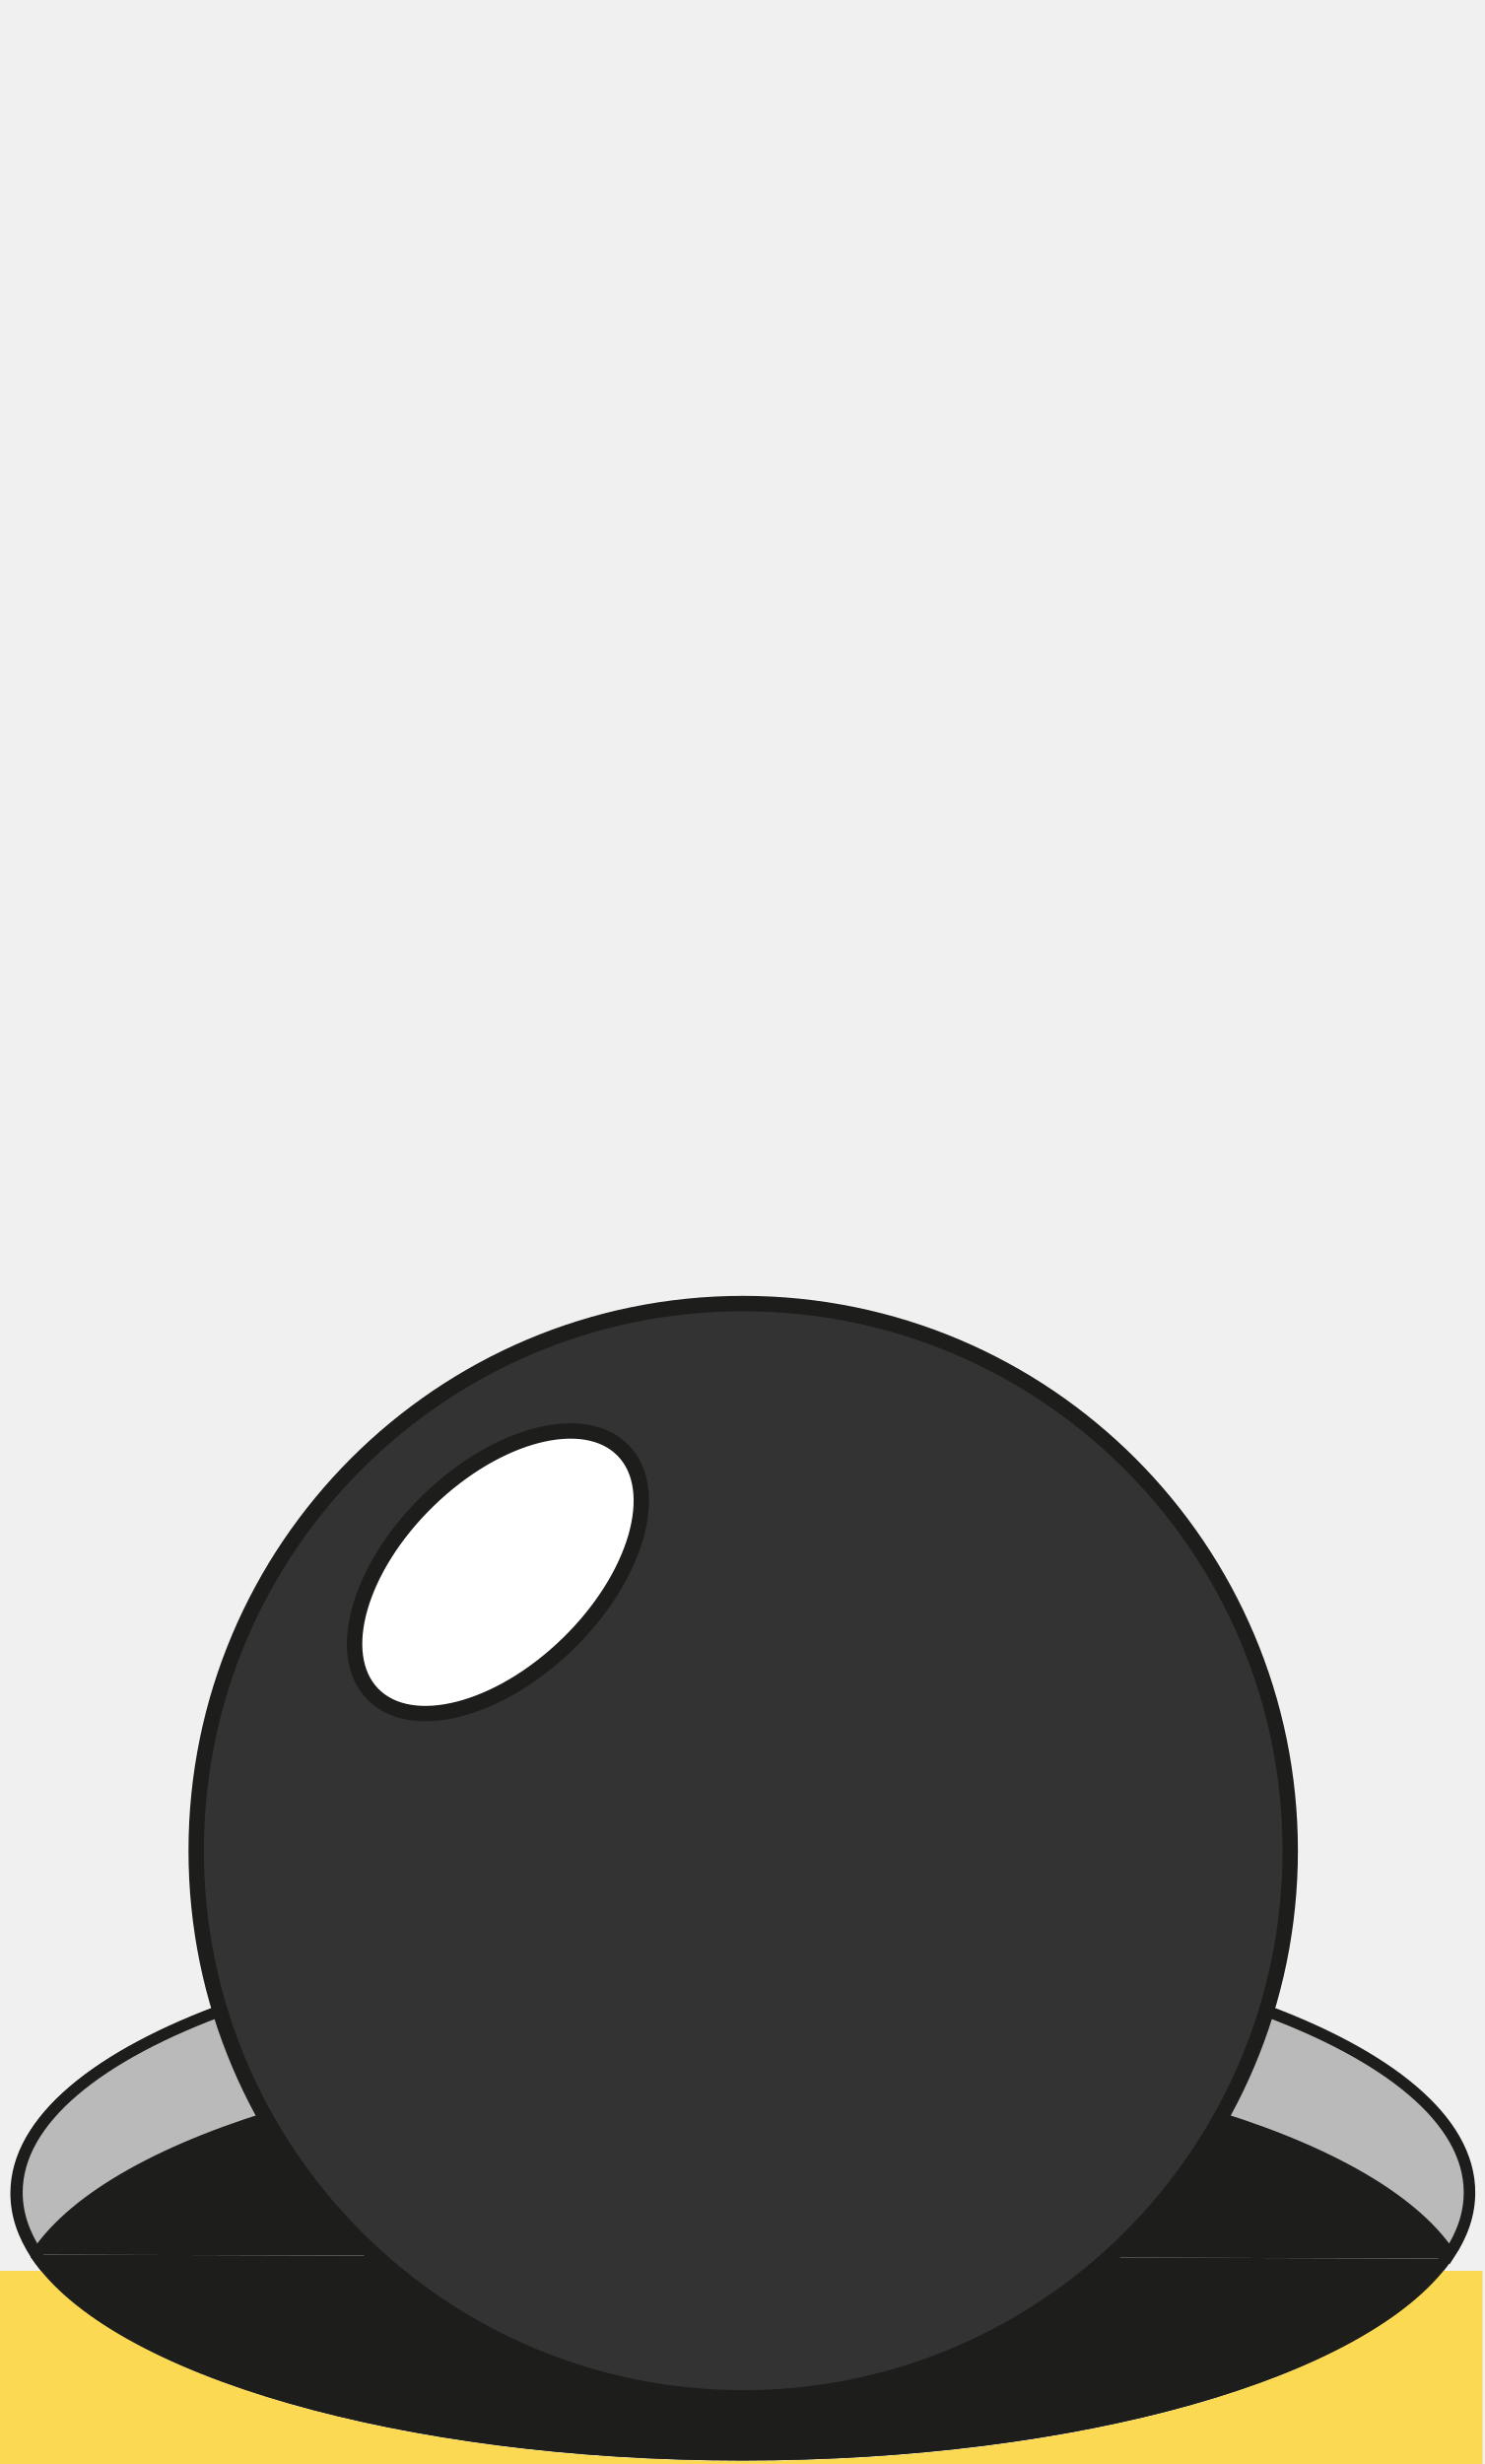
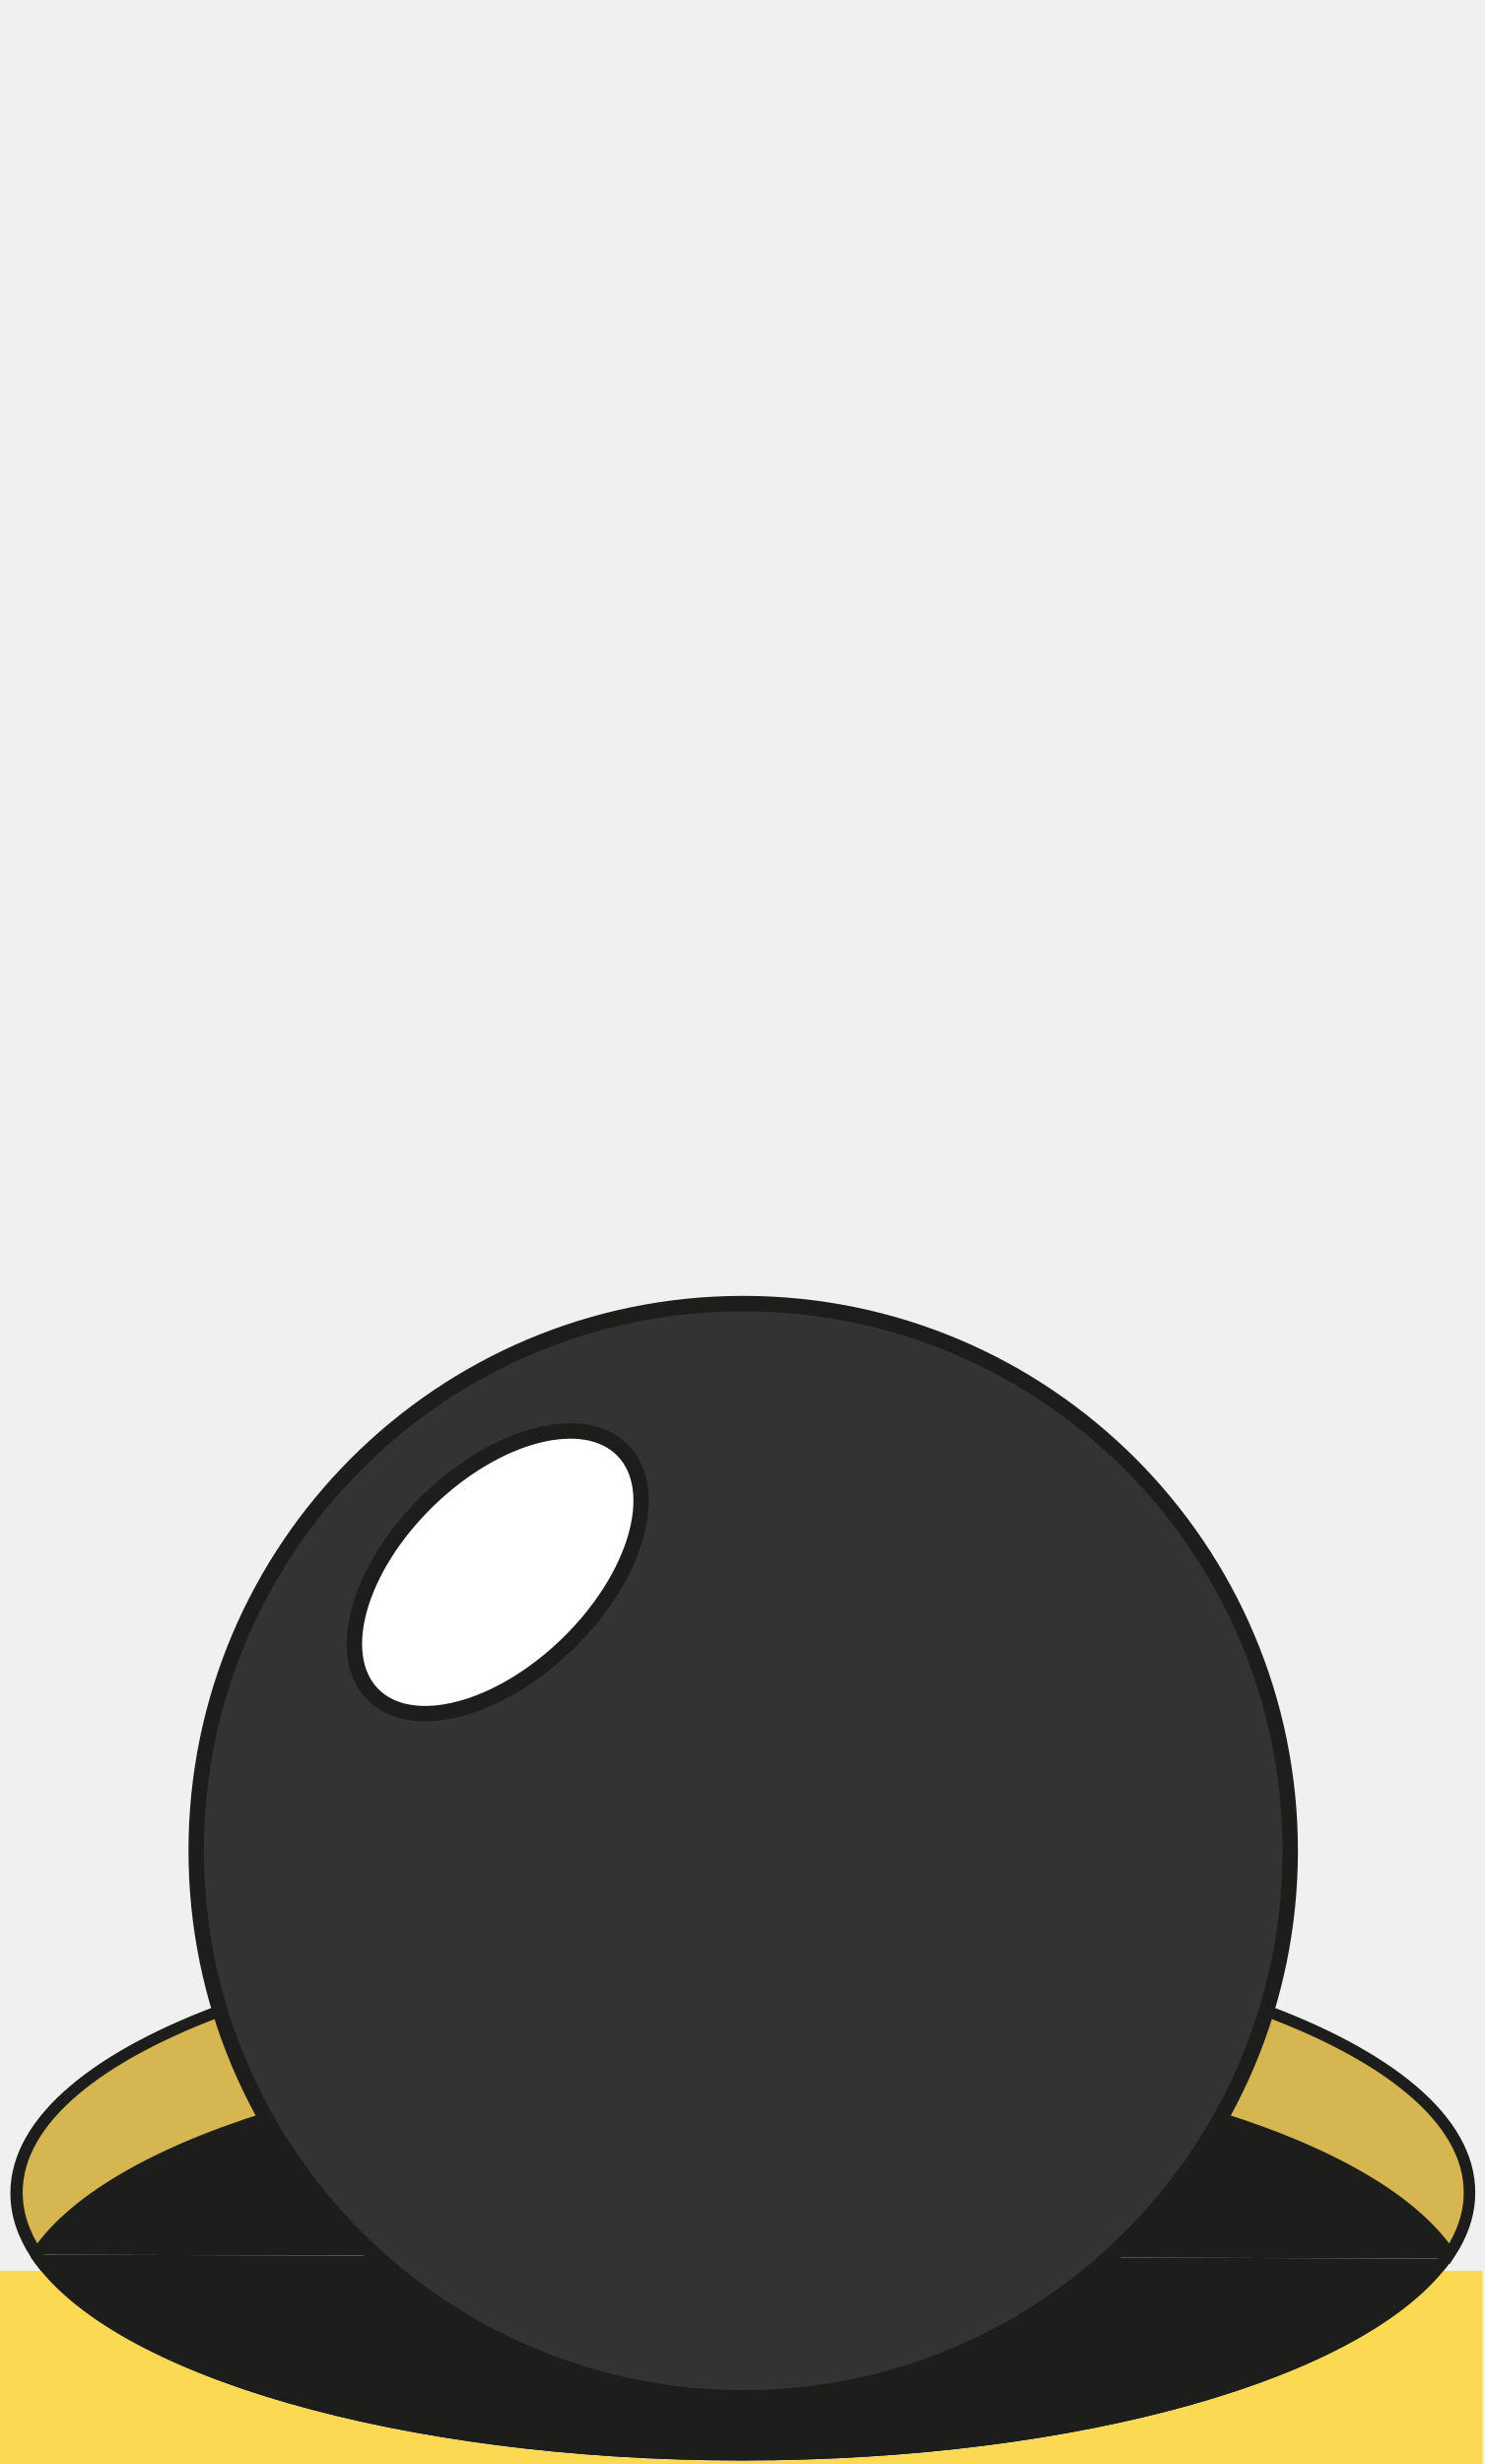
<svg xmlns="http://www.w3.org/2000/svg" version="1.1" id="Layer_1" x="0px" y="0px" viewBox="0 0 192.9 320.2" style="enable-background:new 0 0 192.9 320.2;" xml:space="preserve">
  <style type="text/css">
	.st0{fill:#1D1D1B;stroke:#1D1D1B;stroke-width:1.5;stroke-linecap:round;stroke-linejoin:round;stroke-miterlimit:10;}
- 	.st1{fill:#BBBABA;stroke:#1D1D1B;stroke-width:1.5;stroke-linecap:square;stroke-miterlimit:10;}
+ 	.st1{fill:#D6B650;stroke:#1D1D1B;stroke-width:1.5;stroke-linecap:square;stroke-miterlimit:10;}
	.st2{fill:#333333;stroke:#1D1D1B;stroke-width:2;stroke-linecap:square;stroke-miterlimit:10;}
	.st3{fill:#FFFFFF;stroke:#1D1D1B;stroke-width:2;stroke-miterlimit:10;}
	.st4{fill:#FBD952;}
	.st5{fill:none;stroke:#1D1D1B;stroke-width:1.5;stroke-linecap:round;stroke-linejoin:round;stroke-miterlimit:10;}
</style>
  <g id="back-line">
    <g>
      <path class="st0" d="M187.9,293.5c-10.5,14.7-47.4,25.5-91.4,25.5c-44.5,0-81.8-11.1-91.8-26" />
      <path class="st0" d="M4.7,293c-1.7-2.6-2.6-5.2-2.6-8c0-18.8,42.3-34,94.4-34s94.4,15.2,94.4,34c0,2.9-1,5.8-3,8.5" />
      <g>
        <path class="st1" d="M96.6,266.9c44.5,0,81.8,11.1,91.8,26c1.7-2.6,2.6-5.2,2.6-8c0-18.8-42.3-34-94.4-34s-94.4,15.2-94.4,34     c0,2.8,0.9,5.4,2.6,8C14.8,278,52.1,266.9,96.6,266.9z" />
      </g>
    </g>
  </g>
  <g id="ball">
    <g>
      <circle class="st2" cx="96.6" cy="240.5" r="71.1" />
-       <ellipse transform="matrix(0.7172 -0.6969 0.6969 0.7172 -124.0558 102.8856)" class="st3" cx="64.7" cy="204.3" rx="22.7" ry="13" />
+       <ellipse transform="matrix(0.7172 -0.6969 0.6969 0.7172 -124.0825 102.89)" class="st3" cx="64.7" cy="204.3" rx="22.7" ry="13" />
    </g>
  </g>
  <g id="background">
-     <path class="st4" d="M187.3,295.1c-11.2,14.3-47.6,24.7-90.8,24.7c-43.2,0-79.7-10.5-90.9-24.7h-5.8v28h192.9v-28H187.3z" />
+     <path class="st4" d="M187.3,295.1c-11.2,14.3-47.6,24.7-90.8,24.7s-79.7-10.5-90.9-24.7h-5.8v28h192.9v-28H187.3z" />
  </g>
  <g id="front-line">
    <path class="st5" d="M187.9,293.5c-10.5,14.7-47.4,25.5-91.4,25.5c-44.5,0-81.8-11.1-91.8-26" />
  </g>
</svg>
